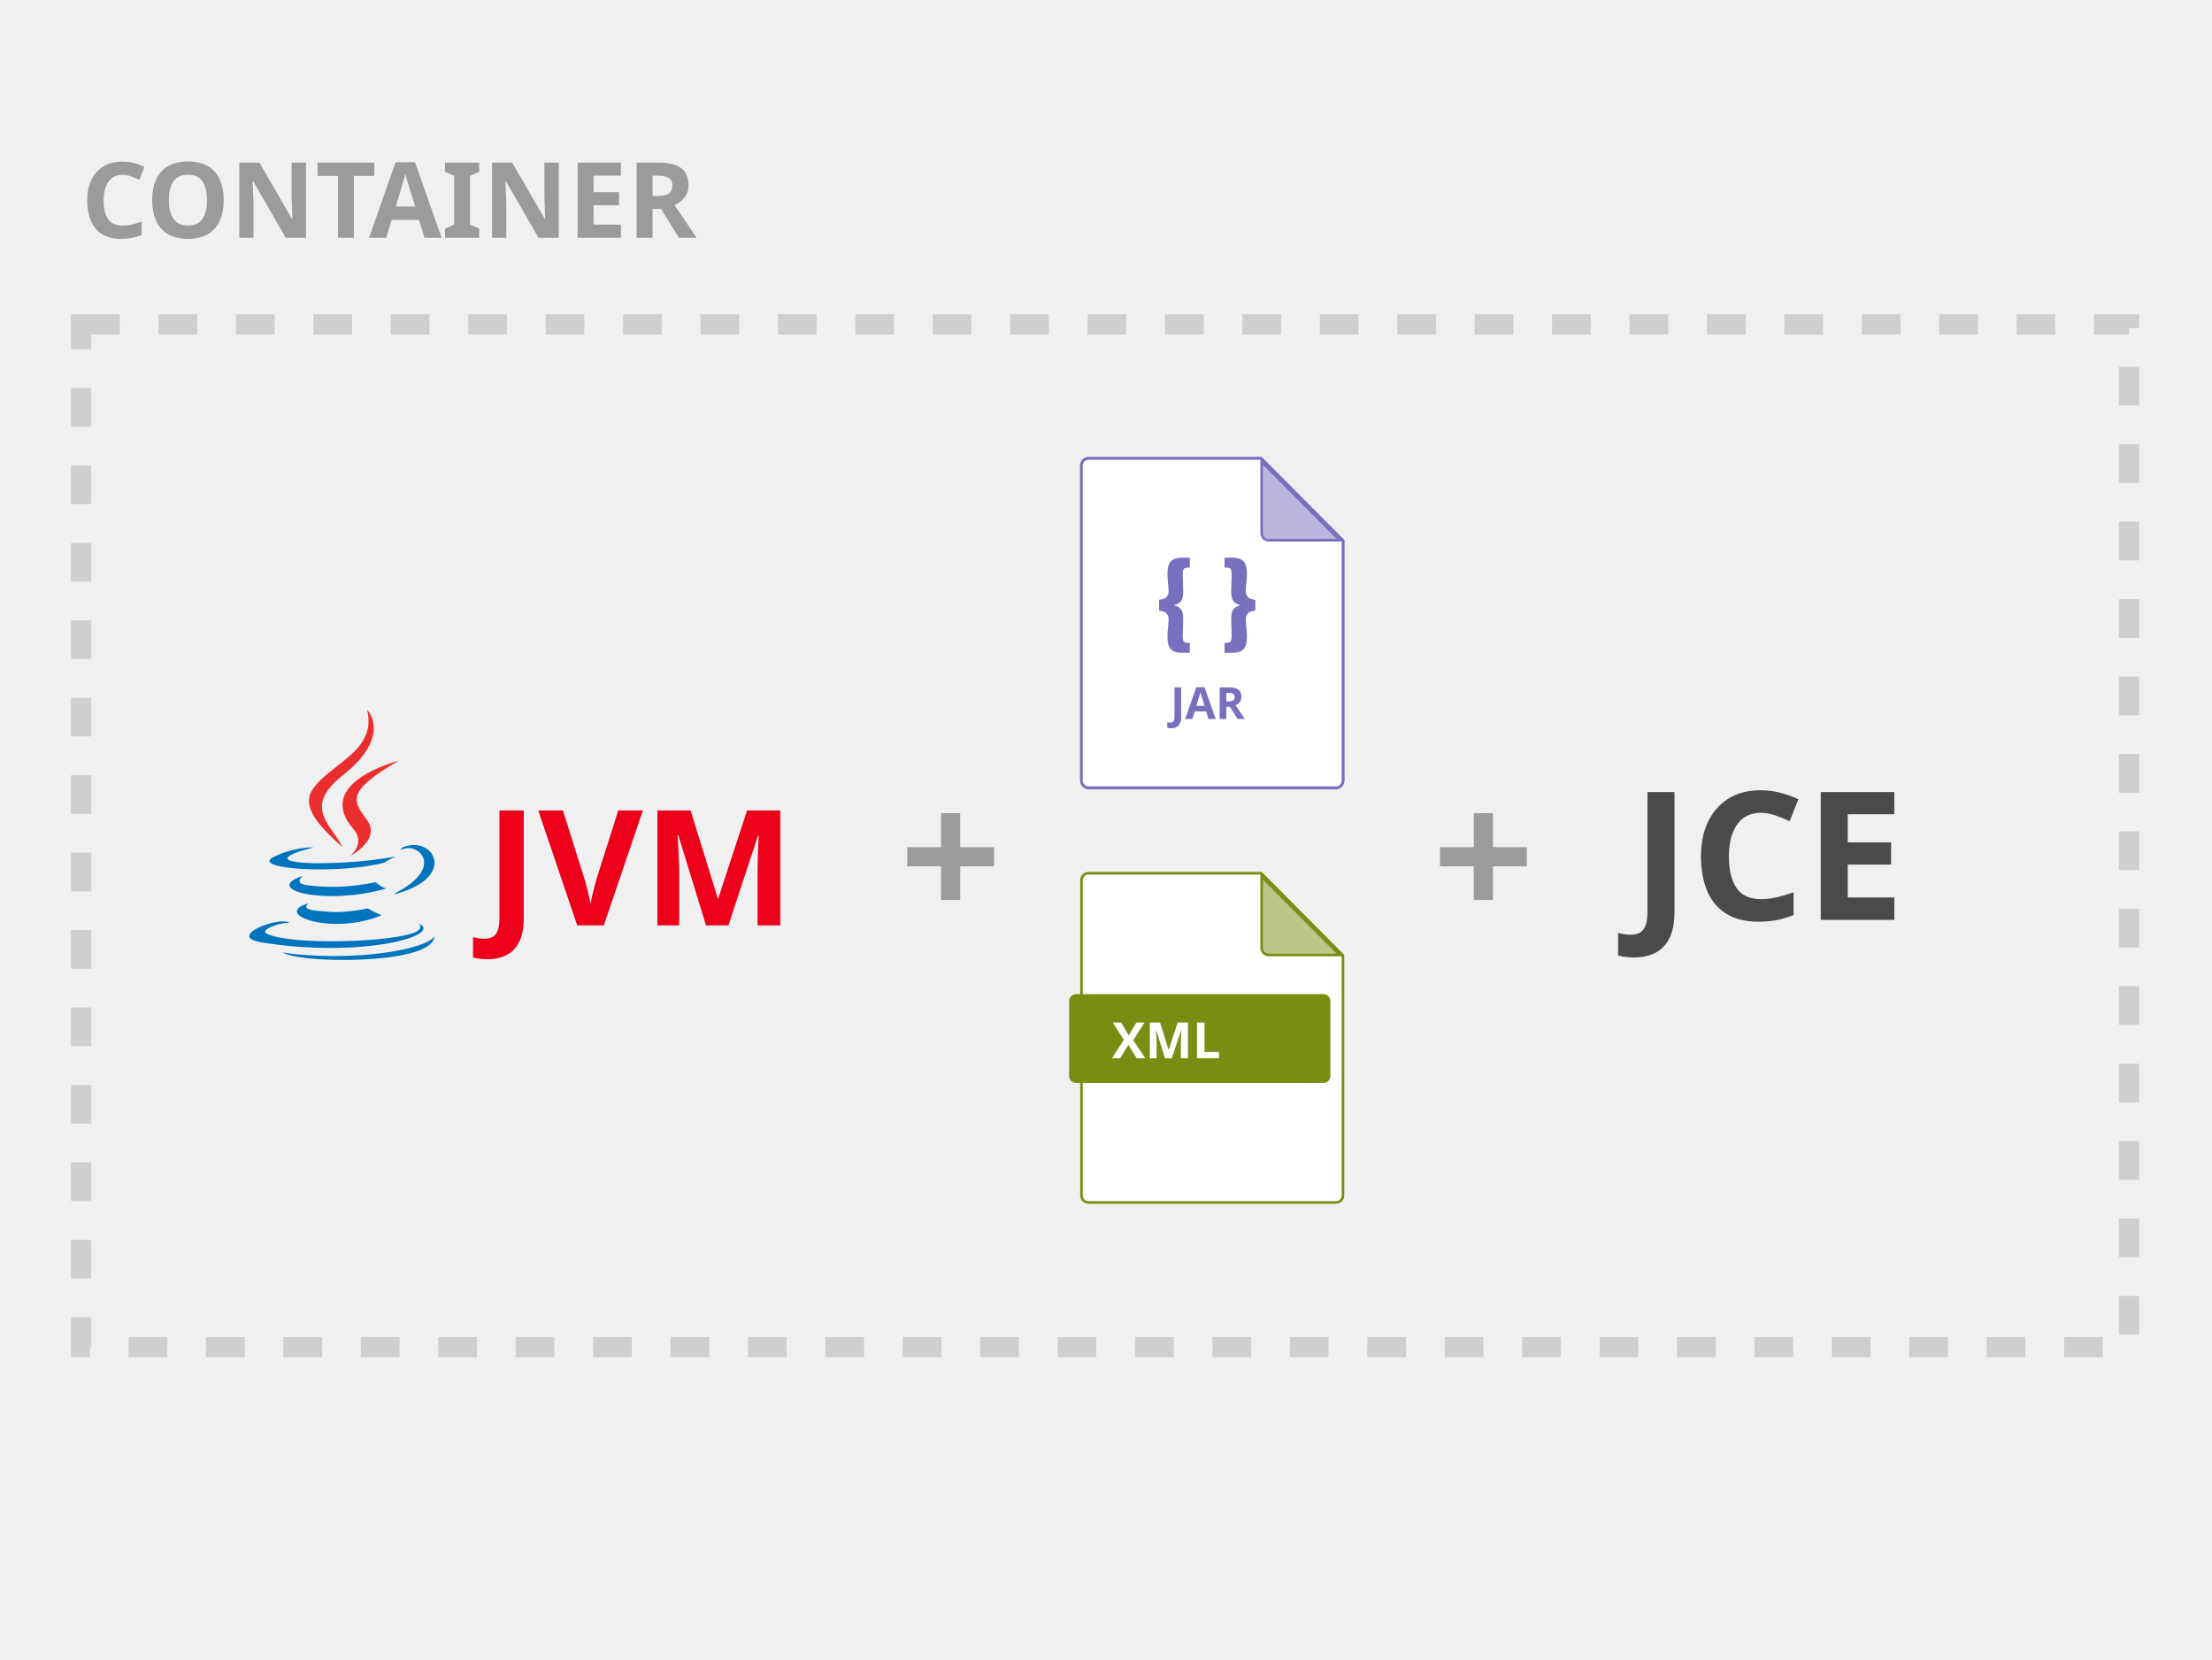
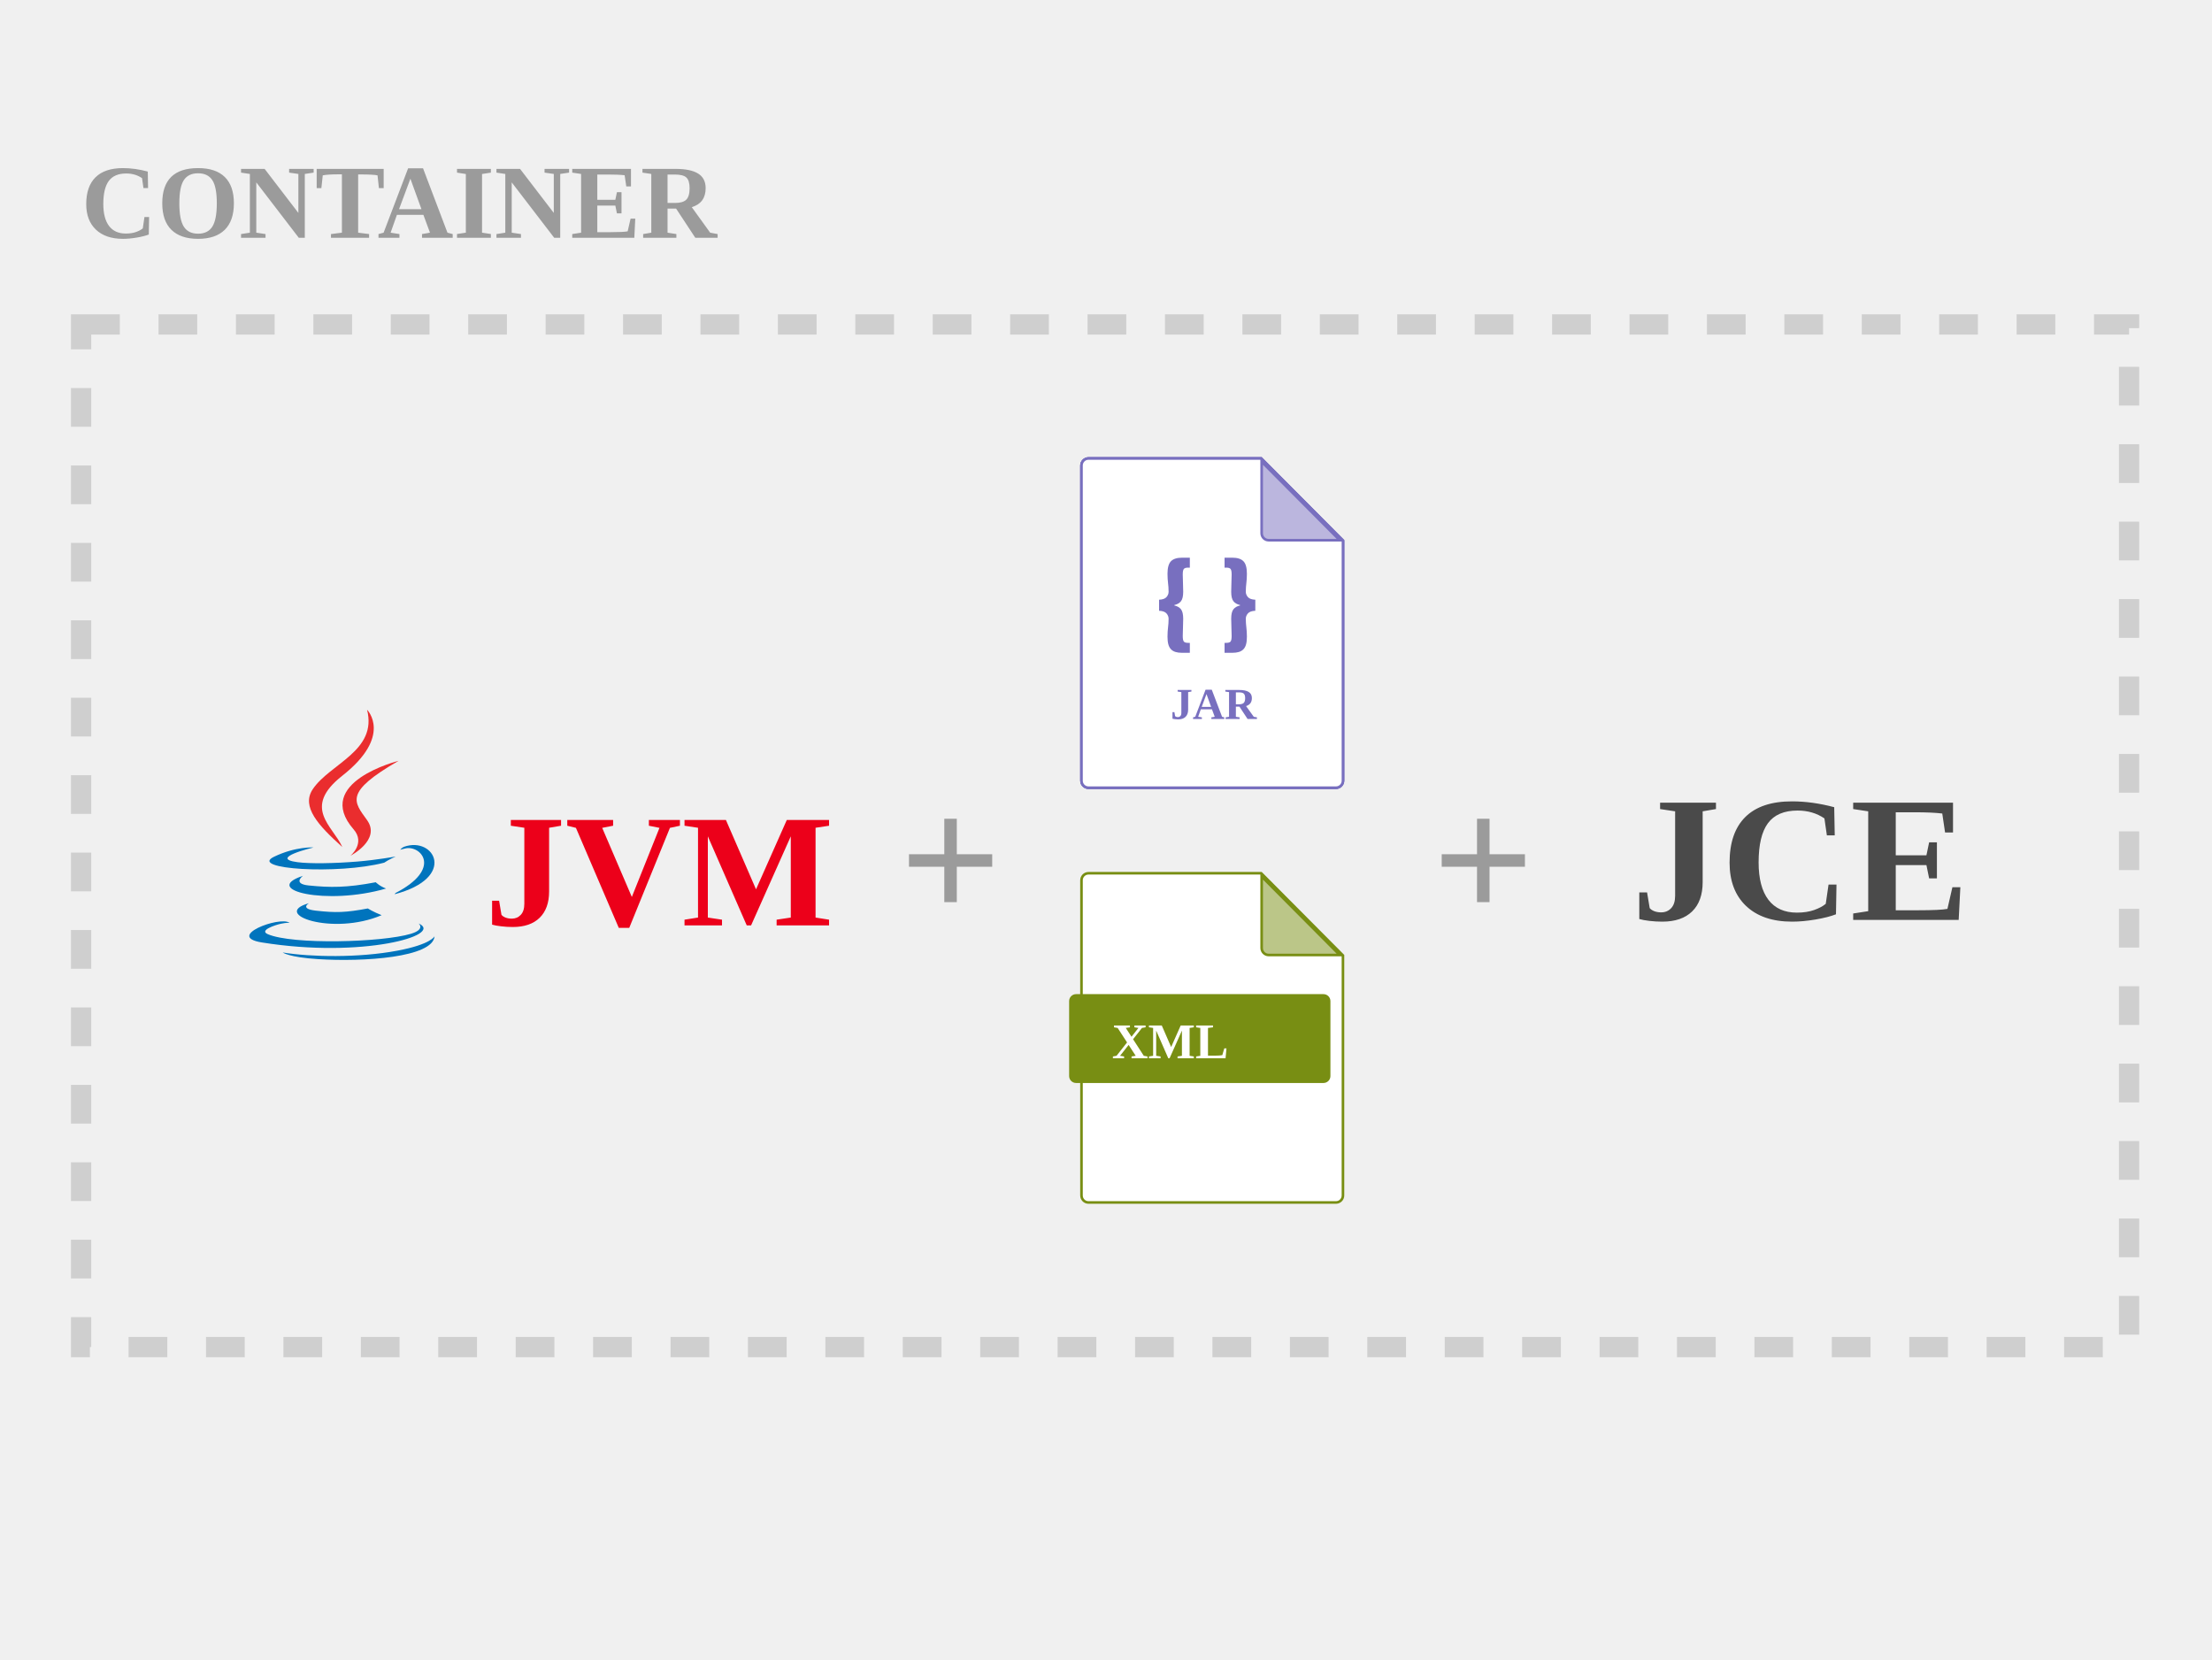
<svg xmlns="http://www.w3.org/2000/svg" viewBox="0 0 1200 900">
  <g fill="none" fill-rule="evenodd">
    <g stroke="#786FBF" stroke-width="1.406">
      <path d="M684.197 248.703h-93.693a3.793 3.793 0 0 0-3.8 3.791v171.012a3.802 3.802 0 0 0 3.8 3.79h134.249c2.103 0 3.8-1.695 3.8-3.79V293.29l-44.355-44.587z" fill="#FFF" />
      <path d="M684.197 248.703h-93.693a3.793 3.793 0 0 0-3.8 3.791v171.012a3.802 3.802 0 0 0 3.8 3.79h134.249c2.103 0 3.8-1.695 3.8-3.79V293.29l-44.355-44.587z" fill="#FFF" />
      <path d="M684.197 248.703h-93.693a3.793 3.793 0 0 0-3.8 3.791v171.012a3.802 3.802 0 0 0 3.8 3.79h134.249c2.103 0 3.8-1.695 3.8-3.79V293.29l-44.355-44.587z" fill="#FFF" />
-       <path d="M684.443 250.454v38.796a3.793 3.793 0 0 0 3.794 3.797h38.573l-42.368-42.593z" fill-opacity=".5" fill="#786FBF" />
+       <path d="M684.443 250.454v38.796a3.793 3.793 0 0 0 3.794 3.797h38.573l-42.368-42.593z" fill-opacity="0.5" fill="#786FBF" />
    </g>
-     <text font-family="sans-serif" font-size="24" font-weight="bold" fill="#786FBF" transform="translate(586 248)">
+     <text font-size="24" font-weight="bold" fill="#786FBF" transform="translate(586 248)" class="sans-serif">
      <tspan x="49" y="142">JAR</tspan>
    </text>
    <path d="M645.48 348.72v5.4h-4.2c-1.4 0-2.59-.15-3.57-.45-.98-.3-1.8-.79-2.46-1.47-.66-.68-1.14-1.58-1.44-2.7-.3-1.12-.45-2.5-.45-4.14 0-1.04.03-1.96.09-2.76.06-.8.13-1.56.21-2.28.08-.72.15-1.45.21-2.19s.09-1.57.09-2.49c0-1.04-.38-2-1.14-2.88-.76-.88-2.1-1.36-4.02-1.44v-6c1.92-.08 3.26-.56 4.02-1.44.76-.88 1.14-1.84 1.14-2.88 0-.92-.03-1.75-.09-2.49-.06-.74-.13-1.47-.21-2.19-.08-.72-.15-1.48-.21-2.28-.06-.8-.09-1.72-.09-2.76 0-3.28.63-5.56 1.89-6.84 1.26-1.28 3.27-1.92 6.03-1.92h4.2v5.4h-.96c-1.12 0-1.88.23-2.28.69-.4.46-.6 1.47-.6 3.03 0 1.52.04 3.02.12 4.5.08 1.48.12 3.1.12 4.86 0 2.4-.4 4.11-1.2 5.13-.8 1.02-2 1.71-3.6 2.07v.24c1.6.36 2.8 1.05 3.6 2.07.8 1.02 1.2 2.73 1.2 5.13 0 1.76-.04 3.38-.12 4.86-.08 1.48-.12 2.98-.12 4.5 0 1.56.2 2.57.6 3.03.4.46 1.16.69 2.28.69h.96zm19.8 0c1.12 0 1.88-.23 2.28-.69.4-.46.6-1.47.6-3.03 0-1.52-.04-3.02-.12-4.5-.08-1.48-.12-3.1-.12-4.86 0-2.4.4-4.11 1.2-5.13.8-1.02 2-1.71 3.6-2.07v-.24c-1.6-.36-2.8-1.05-3.6-2.07-.8-1.02-1.2-2.73-1.2-5.13 0-1.76.04-3.38.12-4.86.08-1.48.12-2.98.12-4.5 0-1.56-.2-2.57-.6-3.03-.4-.46-1.16-.69-2.28-.69h-.96v-5.4h4.2c2.76 0 4.77.64 6.03 1.92 1.26 1.28 1.89 3.56 1.89 6.84 0 1.04-.03 1.96-.09 2.76-.06.8-.13 1.56-.21 2.28-.08.72-.15 1.45-.21 2.19s-.09 1.57-.09 2.49c0 1.04.38 2 1.14 2.88.76.88 2.1 1.36 4.02 1.44v6c-1.92.08-3.26.56-4.02 1.44-.76.88-1.14 1.84-1.14 2.88 0 .92.03 1.75.09 2.49.06.74.13 1.47.21 2.19.08.72.15 1.48.21 2.28.06.8.09 1.72.09 2.76 0 1.64-.15 3.02-.45 4.14-.3 1.12-.78 2.02-1.44 2.7-.66.68-1.49 1.17-2.49 1.47-1 .3-2.18.45-3.54.45h-4.2v-5.4h.96z" fill="#786FBF" />
    <path d="M684.195 473.703h-93.691a3.793 3.793 0 0 0-3.8 3.791v171.012a3.802 3.802 0 0 0 3.8 3.79H724.75c2.103 0 3.8-1.695 3.8-3.79V518.29l-44.354-44.587z" stroke="#788E13" stroke-width="1.406" fill="#FFF" />
-     <path d="M684.444 475.454v38.796a3.794 3.794 0 0 0 3.794 3.797h38.578l-42.372-42.593z" stroke="#788E13" stroke-width="1.406" fill-opacity=".5" fill="#788E13" />
+     <path d="M684.444 475.454v38.796a3.794 3.794 0 0 0 3.794 3.797h38.578l-42.372-42.593z" stroke="#788E13" stroke-width="1.406" fill-opacity="0.5" fill="#788E13" />
    <g transform="translate(580 539.276)">
      <rect fill="#788E13" width="141.75" height="48.201" rx="3.766" />
-       <text font-family="sans-serif" font-size="27.113" font-weight="bold" fill="#FFF">
+       <text font-size="27.113" font-weight="bold" fill="#FFF" class="sans-serif">
        <tspan x="23.25" y="34.778">XML</tspan>
      </text>
    </g>
-     <text font-family="sans-serif" font-size="97.11" font-weight="bold" fill="#4A4A4A">
+     <text font-size="97.11" font-weight="bold" fill="#4A4A4A" class="sans-serif">
      <tspan x="885" y="499">JCE</tspan>
    </text>
-     <text font-family="sans-serif" font-size="97.11" font-weight="bold" fill="#9B9B9B">
+     <text font-size="97.11" font-weight="bold" fill="#9B9B9B" class="sans-serif">
      <tspan x="488" y="499">+</tspan>
    </text>
-     <text font-family="sans-serif" font-size="97.11" font-weight="bold" fill="#9B9B9B">
+     <text font-size="97.11" font-weight="bold" fill="#9B9B9B" class="sans-serif">
      <tspan x="777" y="499">+</tspan>
    </text>
-     <text font-family="sans-serif" font-size="57.11" font-weight="bold" fill="#9B9B9B">
+     <text font-size="57.11" font-weight="bold" fill="#9B9B9B" class="sans-serif">
      <tspan x="44" y="129">CONTAINER</tspan>
    </text>
    <path d="M44 176h1111.008v554.742H44V176z" stroke="#CFCFCF" stroke-width="11" stroke-dasharray="21" />
    <path d="M167.607 489.955s-5.206 3.017 3.708 4.035c10.801 1.228 16.32 1.05 28.219-1.189 0 0 3.134 1.953 7.505 3.644-26.683 11.383-60.388-.66-39.432-6.49zm-3.262-14.858s-5.84 4.305 3.081 5.223c11.539 1.187 20.647 1.284 36.418-1.738 0 0 2.176 2.2 5.603 3.404-32.255 9.395-68.181.739-45.102-6.889z" fill="#0074BD" />
    <path d="M191.83 449.891c6.577 7.54-1.725 14.32-1.725 14.32s16.692-8.58 9.028-19.328c-7.161-10.02-12.651-14.997 17.071-32.161 0 0-46.657 11.6-24.374 37.17z" fill="#EA2D2E" />
    <path d="M227.119 500.946s3.853 3.163-4.244 5.61c-15.398 4.643-64.099 6.044-77.626.185-4.859-2.108 4.258-5.029 7.126-5.646 2.99-.644 4.698-.526 4.698-.526-5.407-3.792-34.953 7.447-15.005 10.67 54.398 8.781 99.159-3.954 85.05-10.293zm-57.007-41.244s-24.77 5.86-8.771 7.99c6.757.9 20.219.693 32.768-.356 10.252-.857 20.541-2.69 20.541-2.69s-3.612 1.544-6.228 3.321c-25.158 6.59-73.749 3.52-59.758-3.216 11.827-5.697 21.448-5.05 21.448-5.05zm44.436 24.731c25.572-13.23 13.747-25.943 5.494-24.23-2.018.419-2.924.782-2.924.782s.752-1.173 2.184-1.678c16.327-5.713 28.881 16.857-5.265 25.795 0 0 .392-.354.51-.67z" fill="#0074BD" />
    <path d="M199.133 385s14.16 14.107-13.433 35.794c-22.128 17.404-5.046 27.323-.008 38.662-12.918-11.604-22.392-21.821-16.037-31.328 9.332-13.954 35.19-20.722 29.478-43.128z" fill="#EA2D2E" />
    <path d="M172.626 520.29c24.54 1.563 62.236-.869 63.128-12.433 0 0-1.715 4.384-20.283 7.862-20.948 3.927-46.791 3.47-62.113.95 0 0 3.14 2.588 19.268 3.622z" fill="#0074BD" />
-     <text font-family="sans-serif" font-size="87.35" font-weight="bold" fill="#EC001A" transform="translate(135 385)">
+     <text font-size="87.35" font-weight="bold" fill="#EC001A" transform="translate(135 385)" class="sans-serif">
      <tspan x="128.088" y="117">JVM</tspan>
    </text>
  </g>
</svg>
